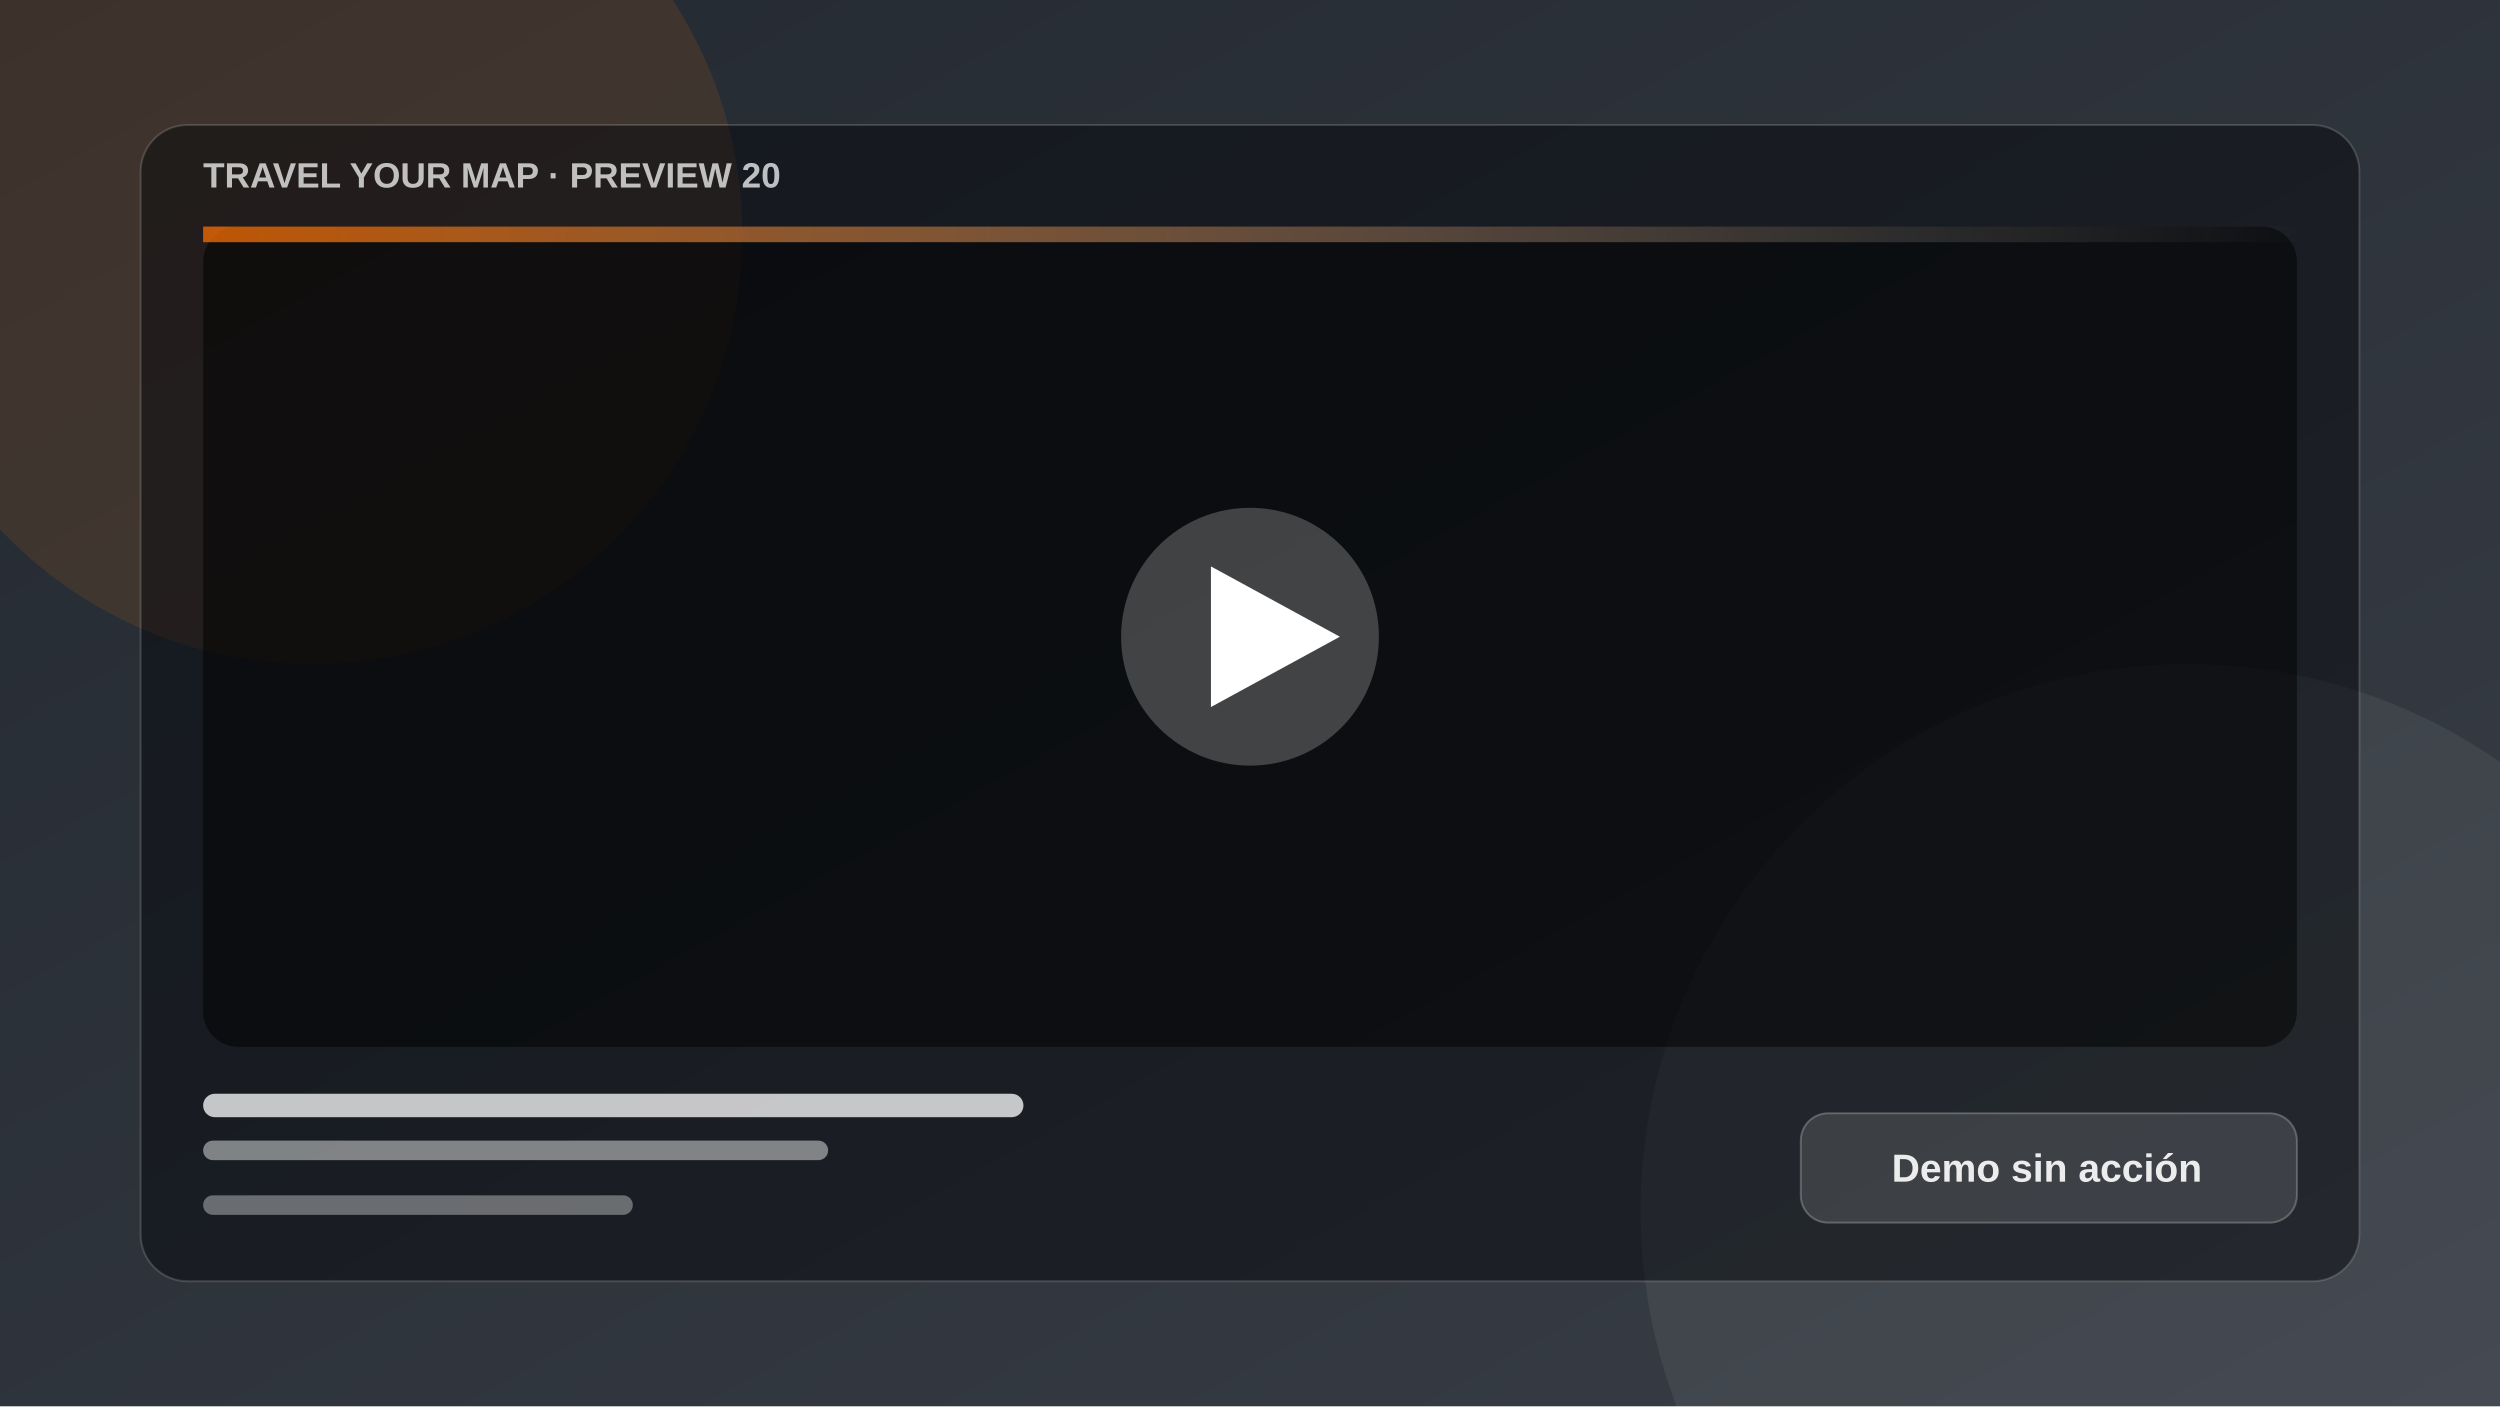
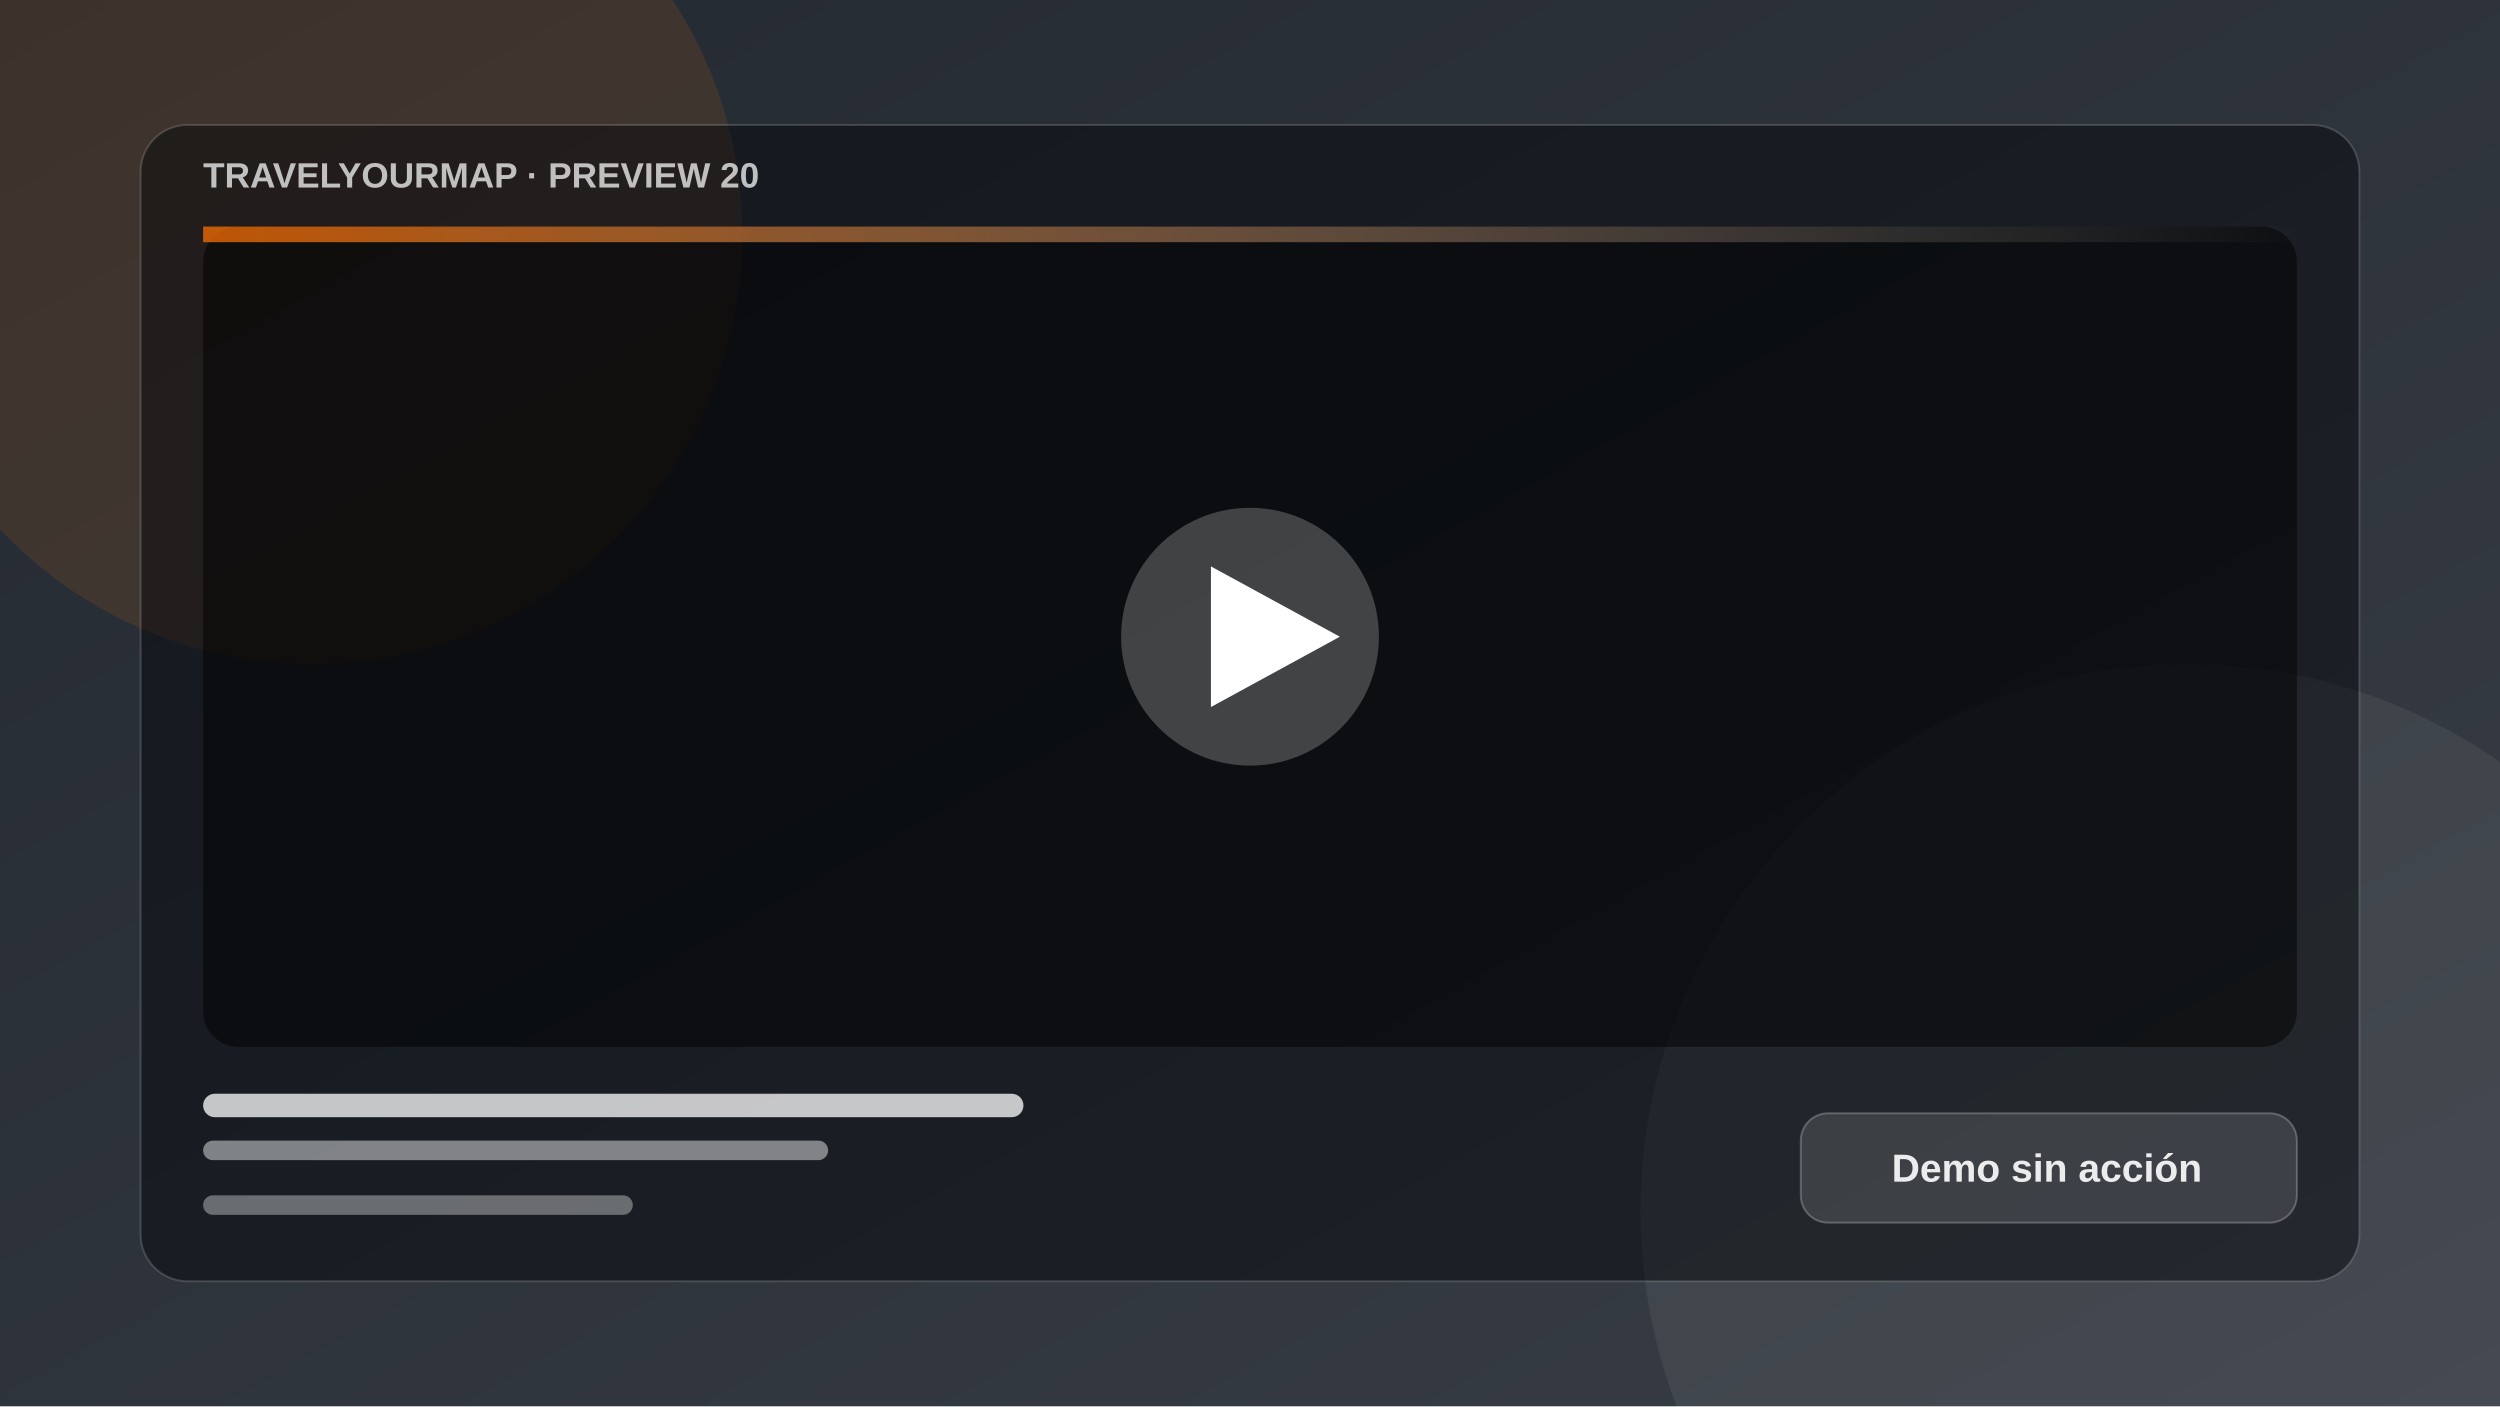
<svg xmlns="http://www.w3.org/2000/svg" width="1280" height="720" viewBox="0 0 1280 720" role="img" aria-label="Travel Demo Preview 20">
  <defs>
    <linearGradient id="bg-20" x1="0" y1="0" x2="1" y2="1">
      <stop offset="0%" stop-color="#232931" />
      <stop offset="100%" stop-color="#393e46" />
    </linearGradient>
    <linearGradient id="glow-20" x1="0" y1="0" x2="1" y2="0">
      <stop offset="0%" stop-color="#f96d00" stop-opacity="0.75" />
      <stop offset="100%" stop-color="#ffffff" stop-opacity="0" />
    </linearGradient>
  </defs>
  <rect width="1280" height="720" fill="url(#bg-20)" />
  <circle cx="160" cy="120" r="220" fill="#f96d00" fill-opacity="0.12" />
  <circle cx="1120" cy="620" r="280" fill="#ffffff" fill-opacity="0.06" />
  <rect x="72" y="64" width="1136" height="592" rx="24" fill="#03060a" fill-opacity="0.48" stroke="#ffffff" stroke-opacity="0.16" />
  <rect x="104" y="116" width="1072" height="420" rx="18" fill="#000000" fill-opacity="0.52" />
  <rect x="104" y="116" width="1072" height="8" fill="url(#glow-20)" />
  <circle cx="640" cy="326" r="66" fill="#ffffff" fill-opacity="0.22" />
  <polygon points="620,290 620,362 686,326" fill="#ffffff" />
  <rect x="104" y="560" width="420" height="12" rx="6" fill="#ffffff" fill-opacity="0.75" />
  <rect x="104" y="584" width="320" height="10" rx="5" fill="#ffffff" fill-opacity="0.45" />
  <rect x="104" y="612" width="220" height="10" rx="5" fill="#ffffff" fill-opacity="0.35" />
  <rect x="922" y="570" width="254" height="56" rx="14" fill="#ffffff" fill-opacity="0.12" stroke="#ffffff" stroke-opacity="0.24" />
  <text x="1048" y="605" text-anchor="middle" font-family="Arial, sans-serif" font-size="20" font-weight="700" fill="#ffffff" fill-opacity="0.9">Demo sin acción</text>
-   <text x="104" y="96" font-family="Arial, sans-serif" font-size="18" font-weight="700" fill="#ffffff" fill-opacity="0.72">TRAVEL YOUR MAP · PREVIEW 20</text>
+   <text x="104" y="96" font-family="Arial, sans-serif" font-size="18" font-weight="700" fill="#ffffff" fill-opacity="0.72">TRAVELYOURMAP · PREVIEW 20</text>
</svg>
